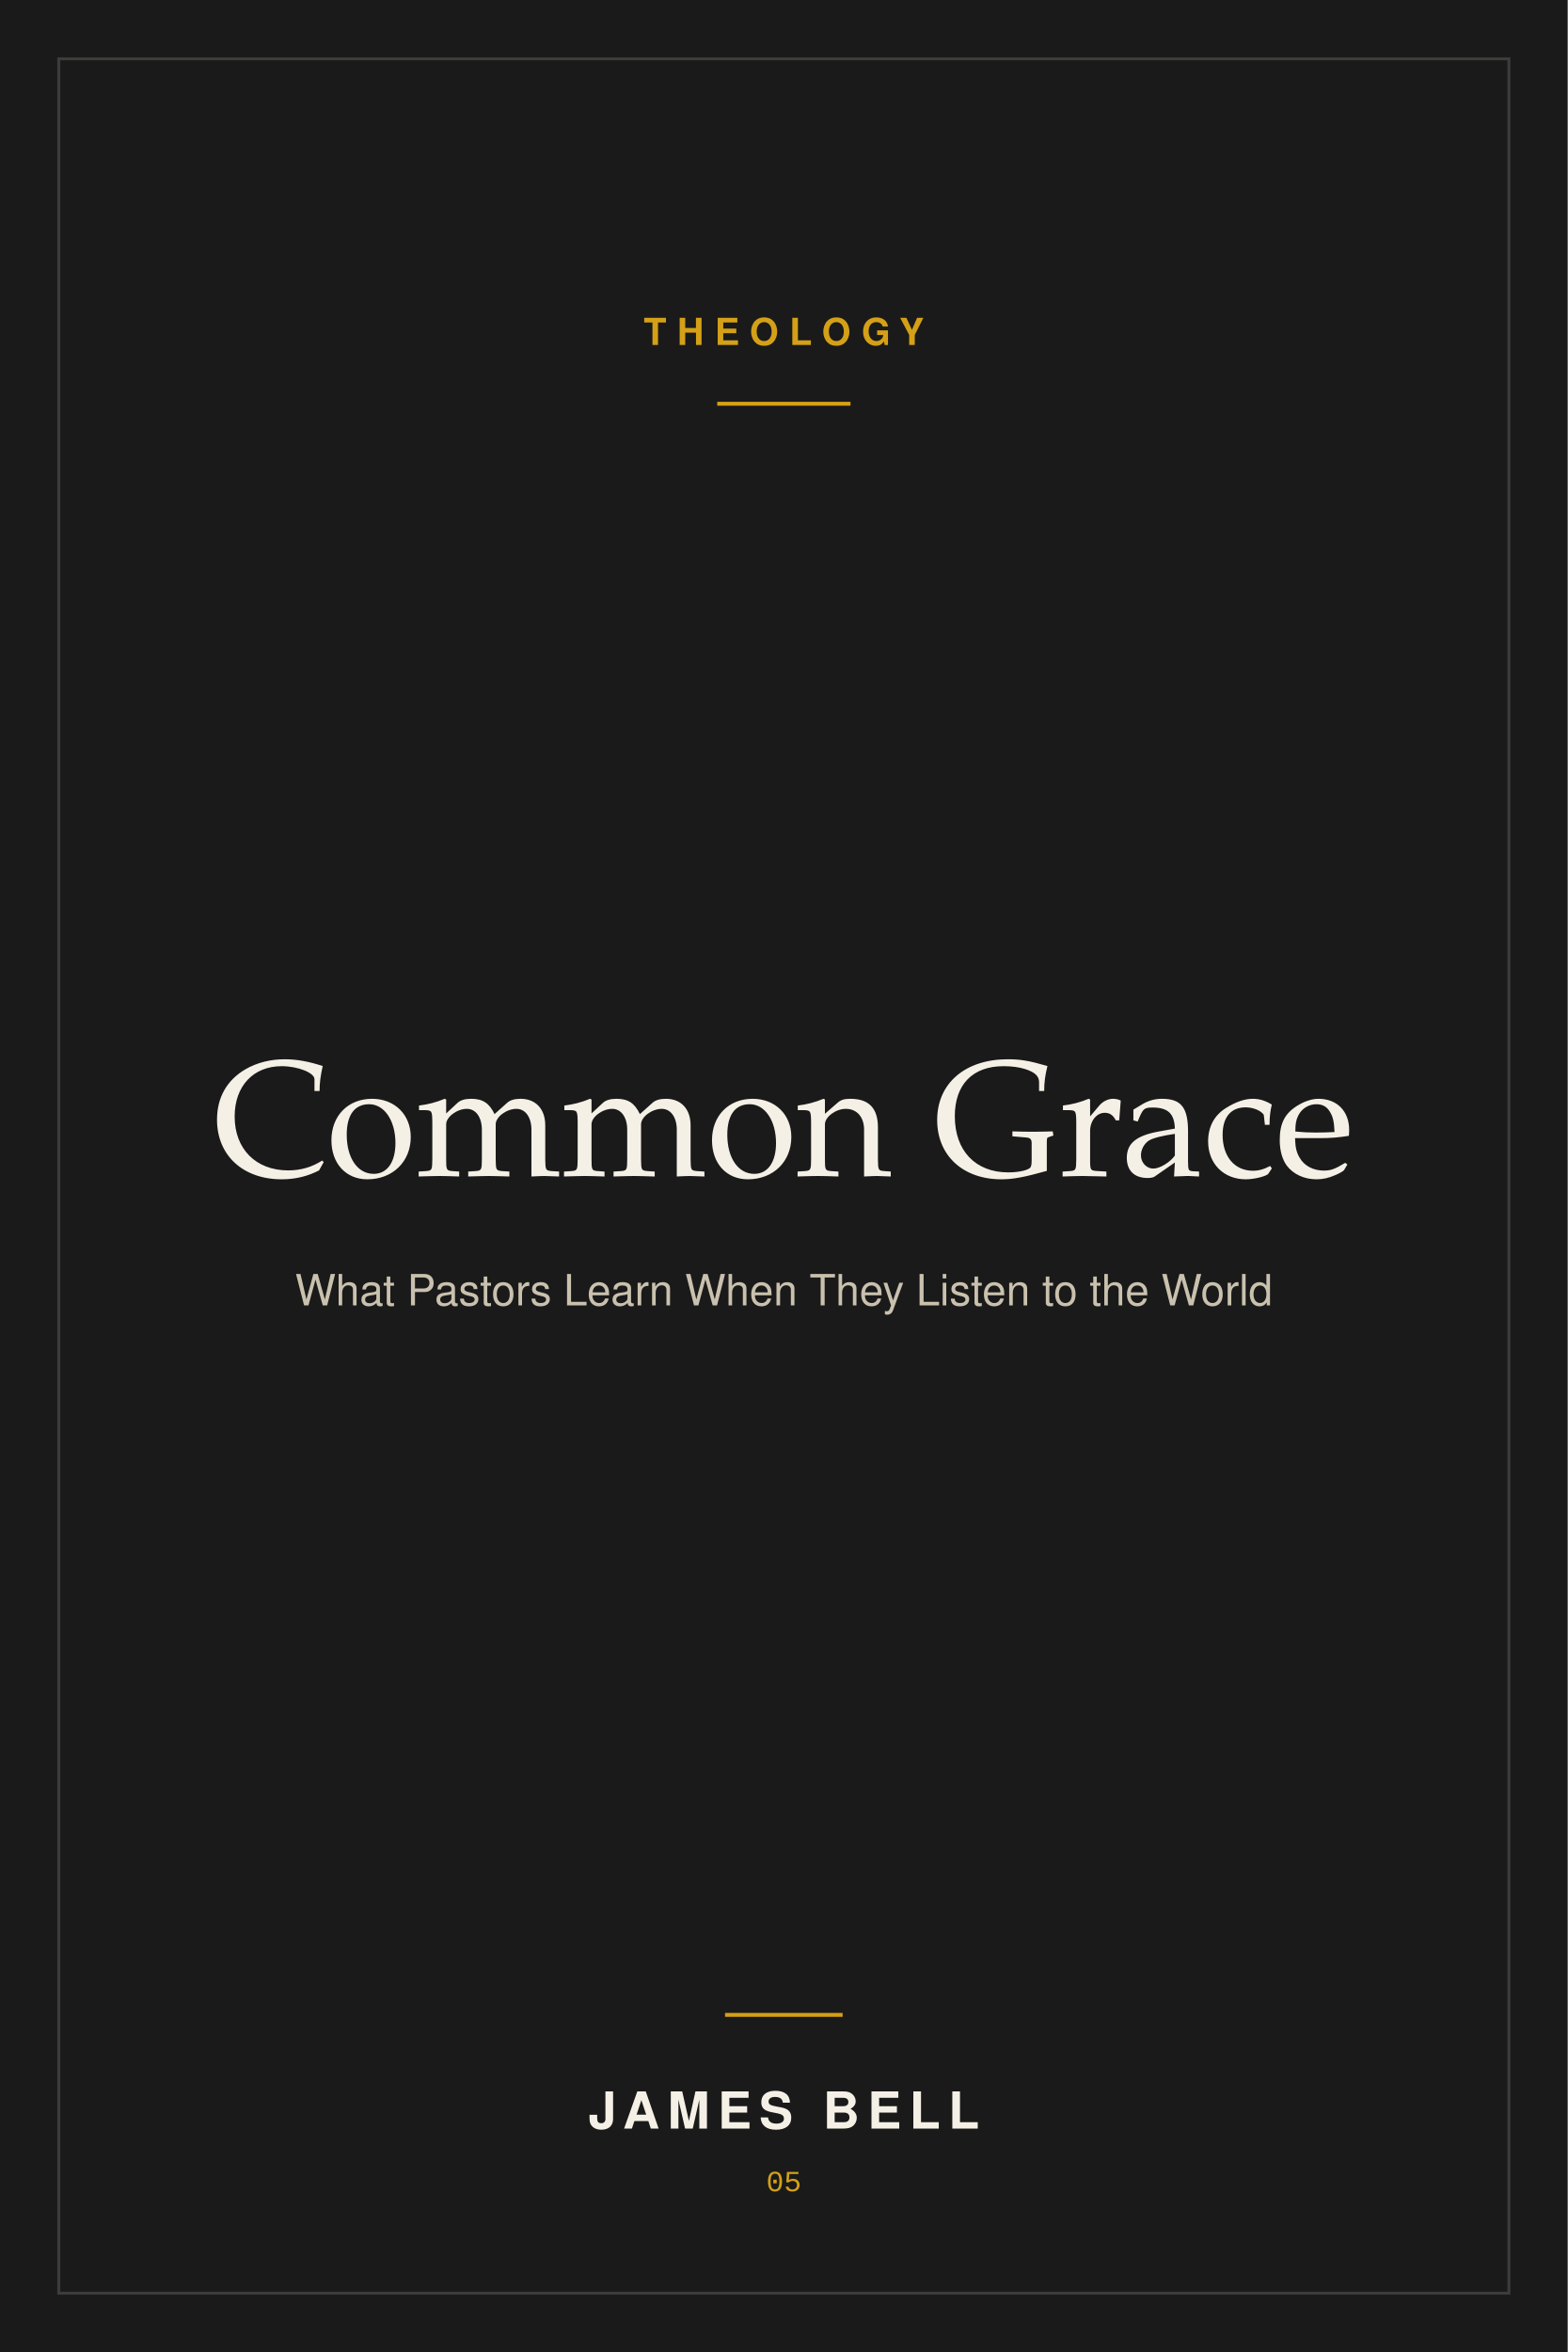
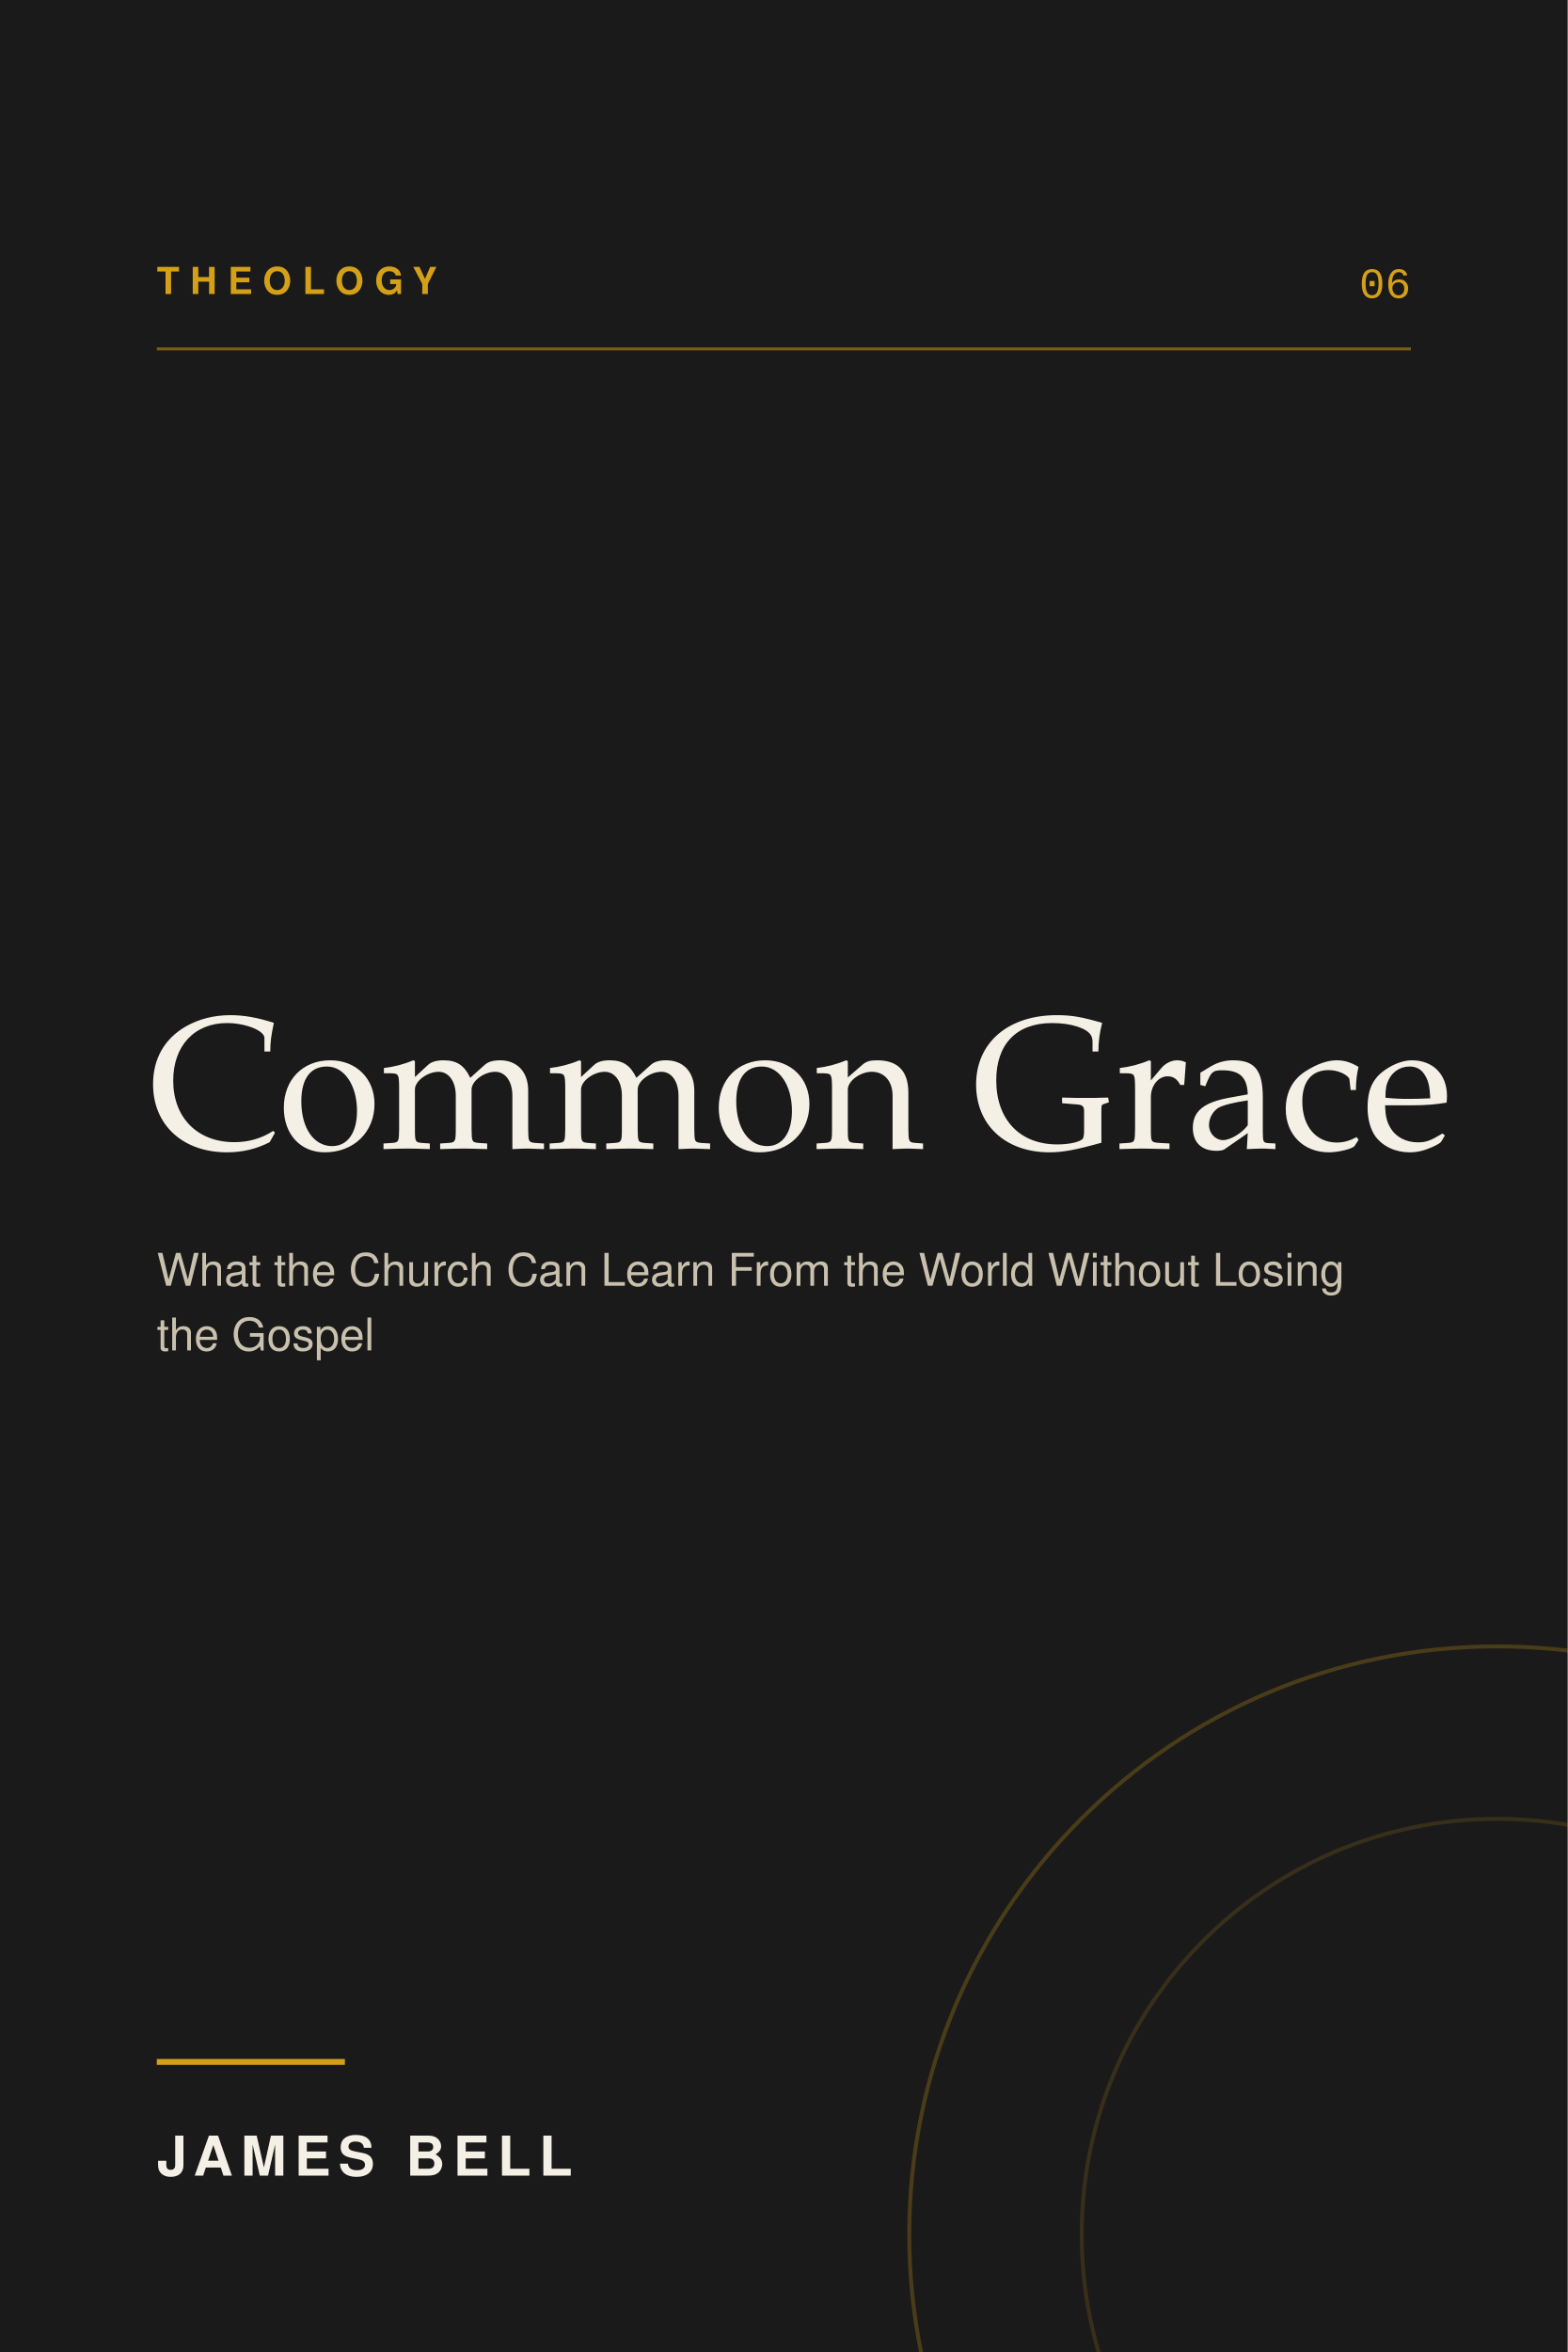
<svg xmlns="http://www.w3.org/2000/svg" width="800" height="1200" viewBox="0 0 800 1200" role="img" aria-label="Common Grace by James Bell">
  <rect width="800" height="1200" fill="#1A1A1A" />
-   <rect x="30" y="30" width="740" height="1140" fill="none" stroke="#F5F0E6" stroke-width="1.5" opacity="0.16" />
-   <text x="400" y="176" text-anchor="middle" font-family="Helvetica, Arial, sans-serif" font-size="19" letter-spacing="5.5" font-weight="700" fill="#D4A017">THEOLOGY</text>
-   <line x1="366" y1="206" x2="434" y2="206" stroke="#D4A017" stroke-width="2" />
-   <text x="400" y="600" text-anchor="middle" font-family="Palatino, 'Palatino Linotype', Georgia, serif" font-size="84" fill="#F5F0E6">Common Grace</text>
-   <text x="400" y="666" text-anchor="middle" font-family="Helvetica, Arial, sans-serif" font-size="22" fill="#C9C1AE">What Pastors Learn When They Listen to the World</text>
-   <line x1="370" y1="1028" x2="430" y2="1028" stroke="#D4A017" stroke-width="2" />
-   <text x="400" y="1086" text-anchor="middle" font-family="Helvetica, Arial, sans-serif" font-size="26" letter-spacing="4" font-weight="700" fill="#F5F0E6">JAMES BELL</text>
-   <text x="400" y="1118" text-anchor="middle" font-family="'JetBrains Mono', 'Courier New', monospace" font-size="15" fill="#D4A017">05</text>
+   <circle cx="764" cy="1140" r="300" fill="none" stroke="#D4A017" stroke-width="2" opacity="0.26" />
+   <circle cx="764" cy="1140" r="212" fill="none" stroke="#D4A017" stroke-width="2" opacity="0.16" />
+   <text x="80" y="150" font-family="Helvetica, Arial, sans-serif" font-size="19" letter-spacing="5.5" font-weight="700" fill="#D4A017">THEOLOGY</text>
+   <text x="720" y="152" text-anchor="end" font-family="'JetBrains Mono', 'Courier New', monospace" font-size="22" fill="#D4A017">06</text>
+   <line x1="80" y1="178" x2="720" y2="178" stroke="#D4A017" stroke-width="1.5" opacity="0.5" />
+   <text x="76" y="586" font-family="Palatino, 'Palatino Linotype', Georgia, serif" font-size="96" fill="#F5F0E6">Common Grace</text>
+   <text x="80" y="656" font-family="Helvetica, Arial, sans-serif" font-size="23" fill="#C9C1AE">What the Church Can Learn From the World Without Losing</text>
+   <text x="80" y="689" font-family="Helvetica, Arial, sans-serif" font-size="23" fill="#C9C1AE">the Gospel</text>
+   <line x1="80" y1="1052" x2="176" y2="1052" stroke="#D4A017" stroke-width="3" />
+   <text x="80" y="1110" font-family="Helvetica, Arial, sans-serif" font-size="28" letter-spacing="4" font-weight="700" fill="#F5F0E6">JAMES BELL</text>
</svg>
